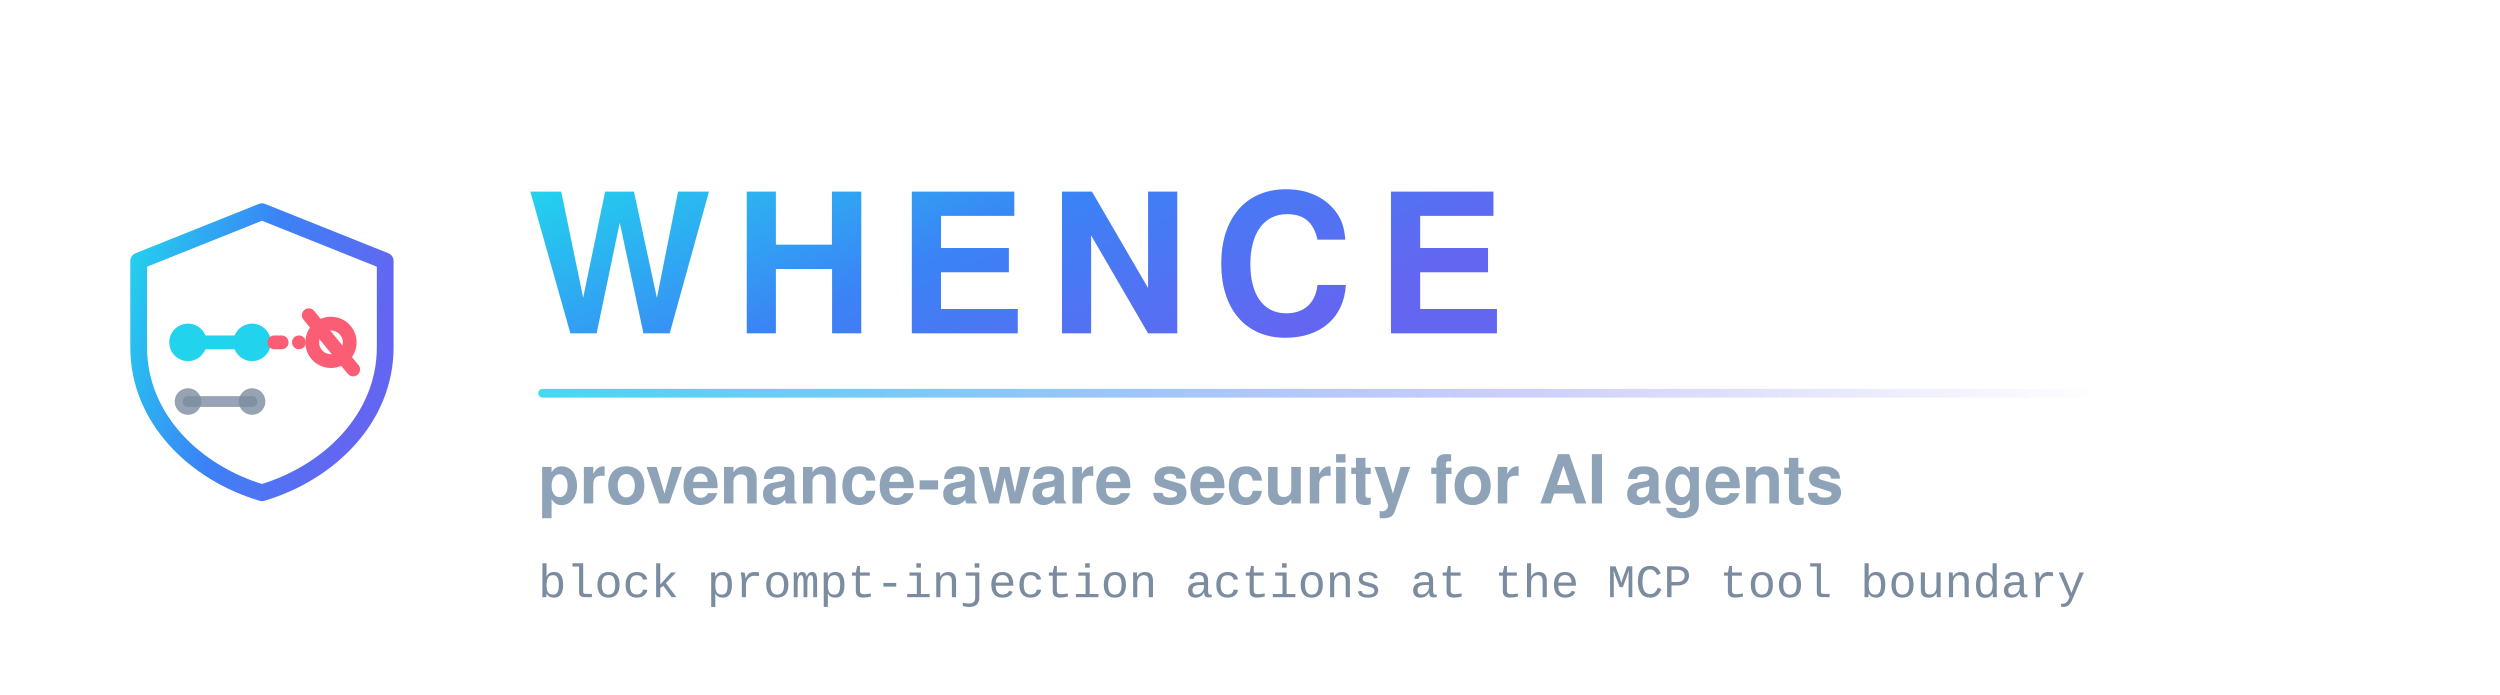
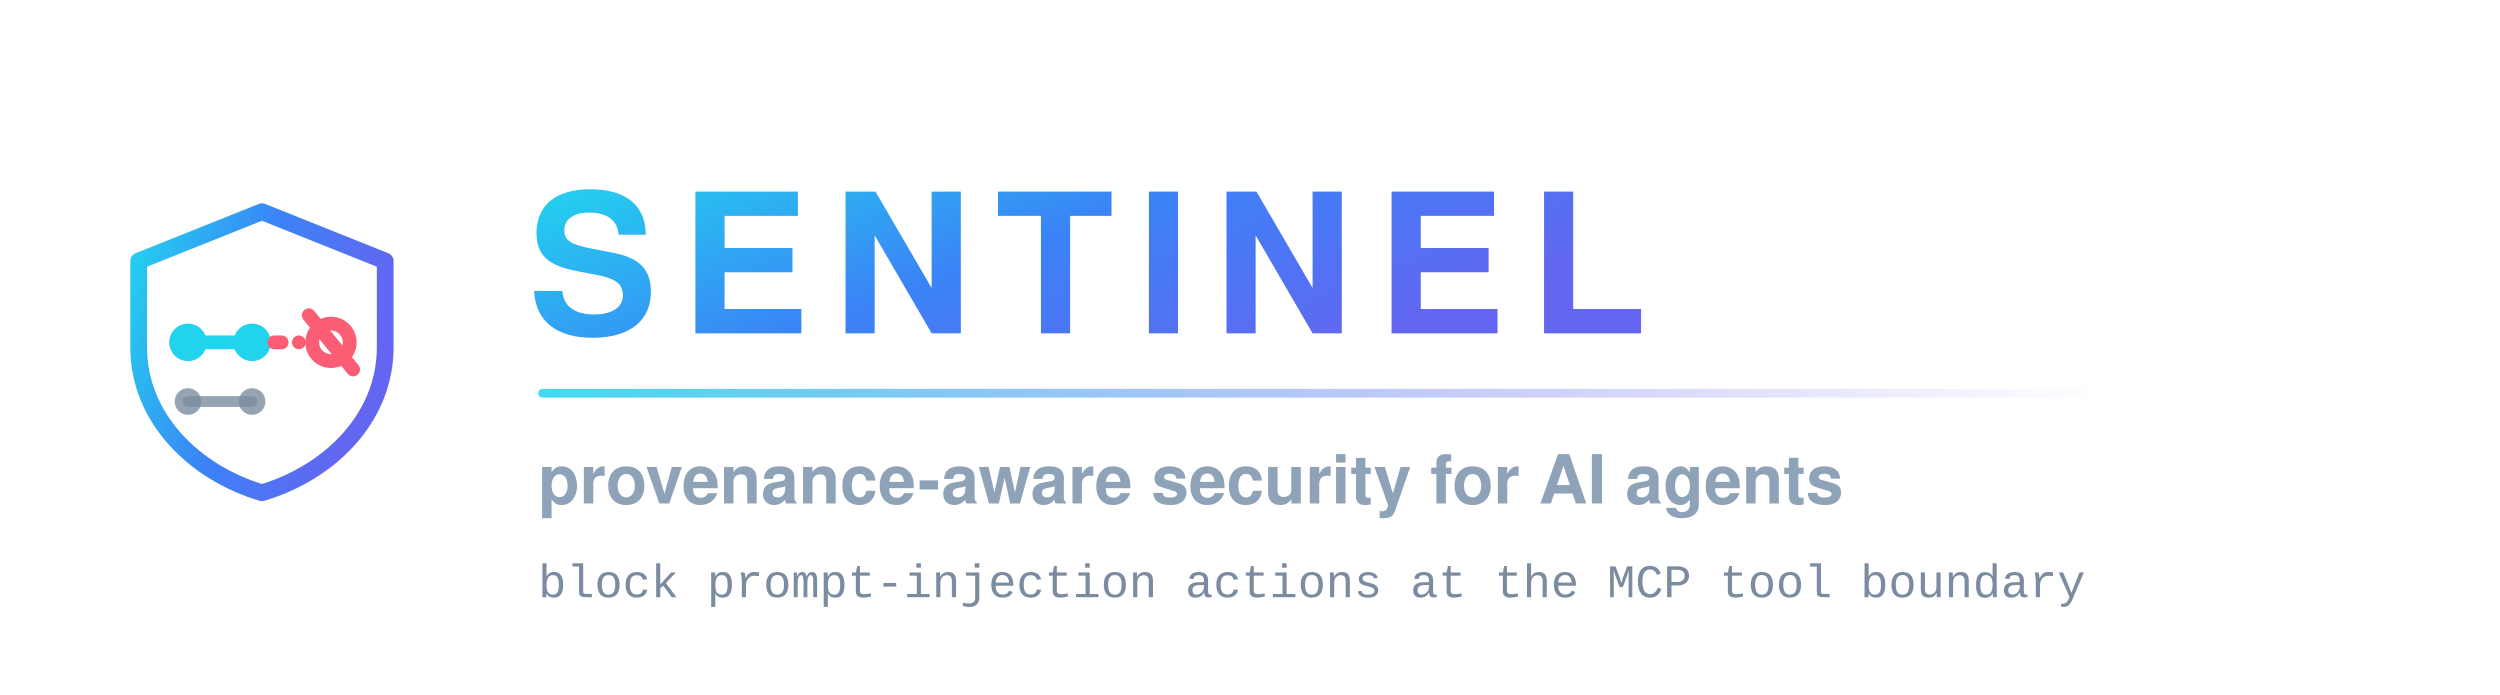
- <svg xmlns="http://www.w3.org/2000/svg" width="720" height="200" viewBox="0 0 720 200" fill="none" role="img" aria-label="WHENCE — provenance-aware security for AI agents">
+ <svg xmlns="http://www.w3.org/2000/svg" width="720" height="200" viewBox="0 0 720 200" fill="none" role="img" aria-label="SENTINEL — provenance-aware security for AI agents">
  <defs>
    <linearGradient id="wm" x1="0" y1="0" x2="1" y2="0.35">
      <stop offset="0%" stop-color="#22D3EE" />
      <stop offset="52%" stop-color="#3B82F6" />
      <stop offset="100%" stop-color="#6366F1" />
    </linearGradient>
    <linearGradient id="rule" x1="0" y1="0" x2="1" y2="0">
      <stop offset="0%" stop-color="#22D3EE" stop-opacity="0.85" />
      <stop offset="65%" stop-color="#6366F1" stop-opacity="0.3" />
      <stop offset="100%" stop-color="#6366F1" stop-opacity="0" />
    </linearGradient>
  </defs>
  <g transform="translate(30, 56) scale(1.42)">
    <path d="M32 3.5 L57 13.5 V31 C57 45.5 45.5 56.5 32 60.5 C18.5 56.5 7 45.5 7 31 V13.5 Z" stroke="url(#wm)" stroke-width="3.4" stroke-linejoin="round" fill="none" />
    <line x1="17" y1="30" x2="29" y2="30" stroke="#22D3EE" stroke-width="2.8" stroke-linecap="round" />
    <circle cx="17" cy="30" r="3.8" fill="#22D3EE" />
    <circle cx="30" cy="30" r="3.8" fill="#22D3EE" />
    <line x1="34.5" y1="30" x2="39.5" y2="30" stroke="#FB5D75" stroke-width="2.8" stroke-linecap="round" stroke-dasharray="1.5 3.5" />
    <circle cx="46" cy="30" r="3.8" fill="none" stroke="#FB5D75" stroke-width="2.8" />
    <line x1="41.5" y1="24.5" x2="50.5" y2="35.5" stroke="#FB5D75" stroke-width="2.8" stroke-linecap="round" />
    <line x1="17" y1="42" x2="30" y2="42" stroke="#7C8CA0" stroke-width="2.2" stroke-linecap="round" opacity="0.8" />
    <circle cx="17" cy="42" r="2.7" fill="#7C8CA0" opacity="0.8" />
    <circle cx="30" cy="42" r="2.7" fill="#7C8CA0" opacity="0.8" />
  </g>
-   <text x="152" y="96" font-family="'Segoe UI Black', 'Arial Black', 'Segoe UI', Helvetica, sans-serif" font-size="56" font-weight="900" letter-spacing="6.5" fill="url(#wm)">WHENCE</text>
+   <text x="152" y="96" font-family="'Segoe UI Black', 'Arial Black', 'Segoe UI', Helvetica, sans-serif" font-size="56" font-weight="900" letter-spacing="6.5" fill="url(#wm)">SENTINEL</text>
  <rect x="155" y="112" width="452" height="2.5" rx="1.25" fill="url(#rule)" />
  <text x="155" y="145" font-family="'Segoe UI', Helvetica, Arial, sans-serif" font-size="19.5" font-weight="600" fill="#8FA3B8">provenance-aware security for AI agents</text>
  <text x="155" y="172" font-family="Consolas, 'JetBrains Mono', 'Courier New', monospace" font-size="13.5" fill="#7C8CA0">block prompt-injection actions at the MCP tool boundary</text>
</svg>
